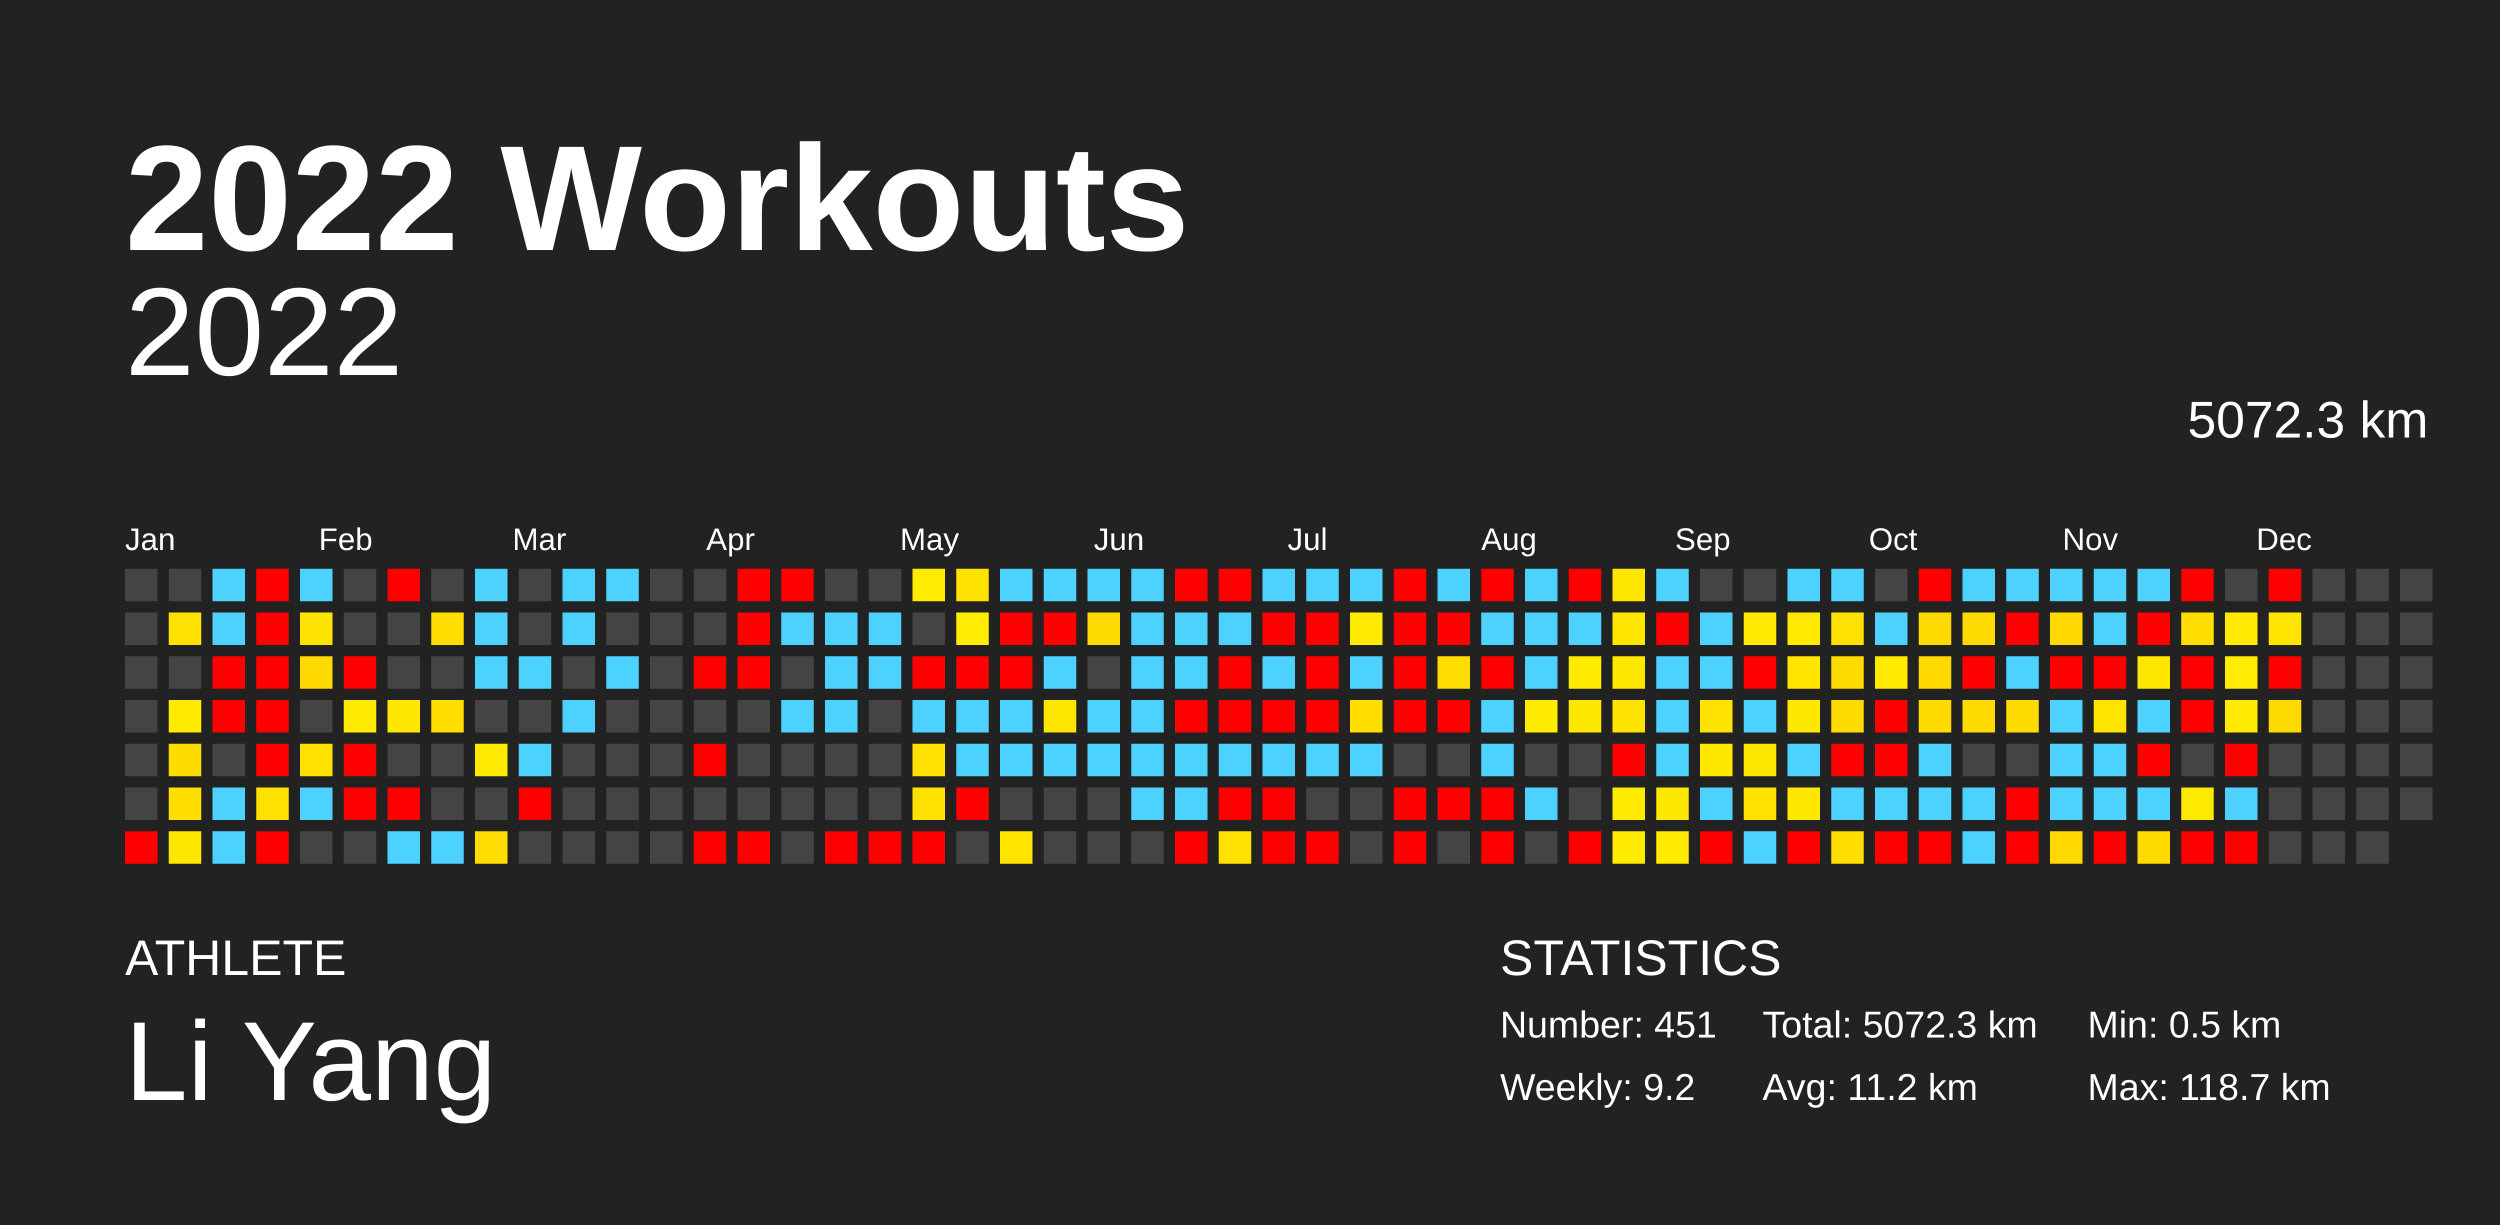
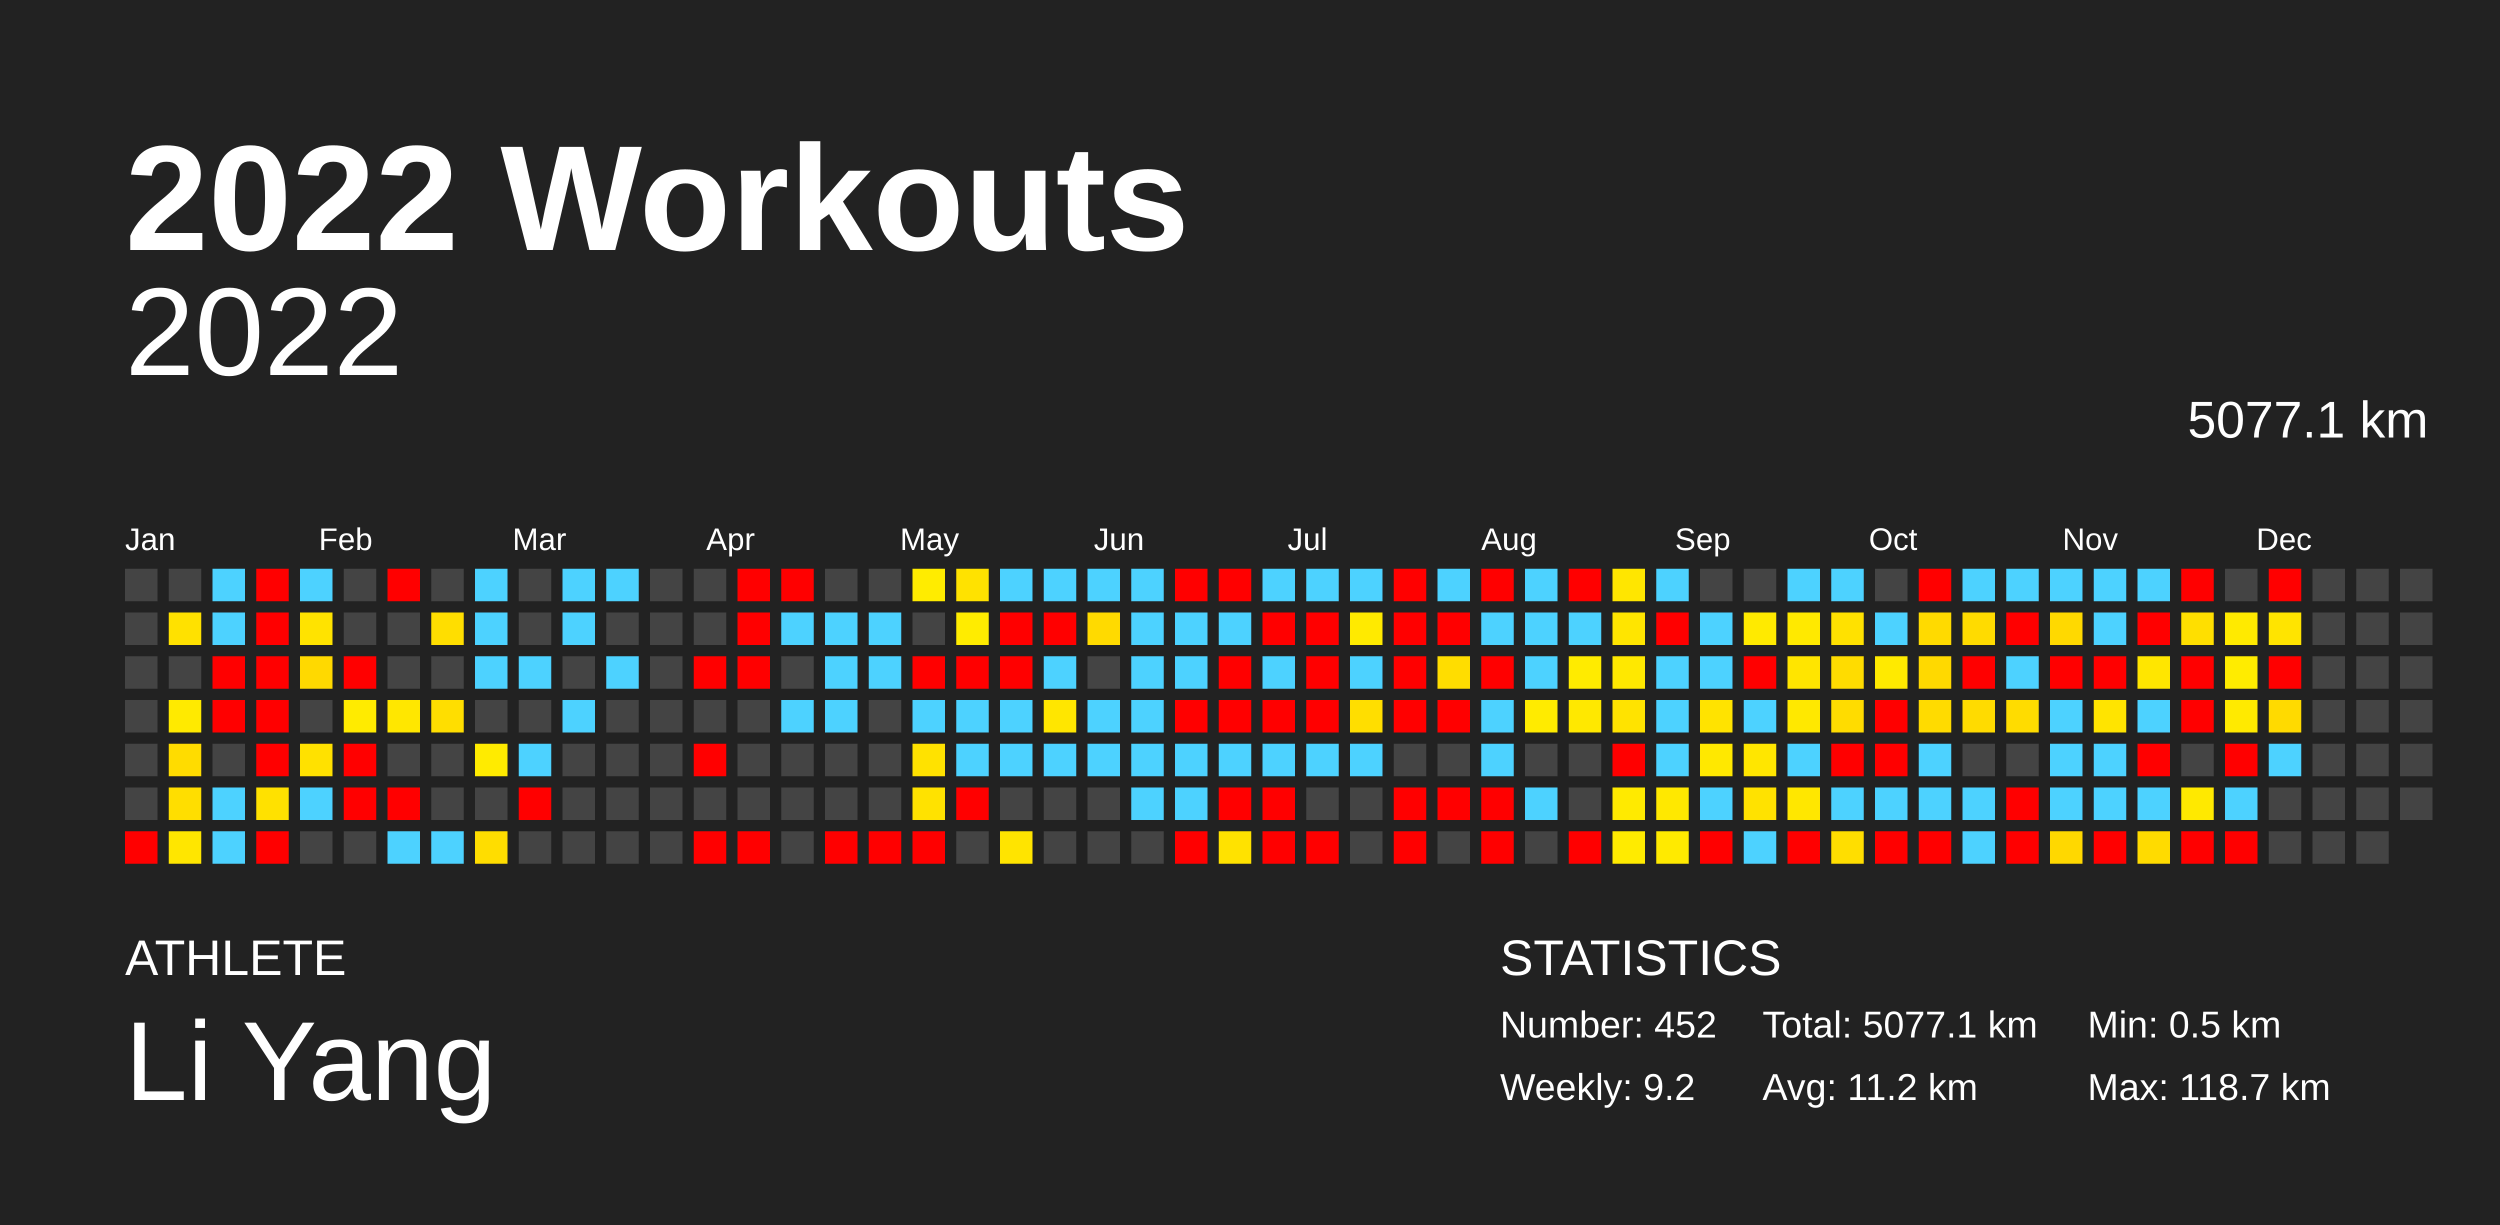
<svg xmlns="http://www.w3.org/2000/svg" baseProfile="full" height="98mm" version="1.1" viewBox="0,0,200,98" width="200mm">
  <defs />
  <rect fill="#222222" height="98" width="200" x="0" y="0" />
  <text fill="#FFFFFF" style="font-size:12px; font-family:Arial; font-weight:bold;" x="10" y="20">2022 Workouts</text>
  <text fill="#FFFFFF" style="font-size:4px; font-family:Arial" x="10" y="78">ATHLETE</text>
  <text fill="#FFFFFF" style="font-size:9px; font-family:Arial" x="10" y="88">Li Yang</text>
  <text fill="#FFFFFF" style="font-size:4px; font-family:Arial" x="120" y="78">STATISTICS</text>
-   <text fill="#FFFFFF" style="font-size:3px; font-family:Arial" x="120" y="83">Number: 451</text>
+   <text fill="#FFFFFF" style="font-size:3px; font-family:Arial" x="120" y="83">Number: 452</text>
  <text fill="#FFFFFF" style="font-size:3px; font-family:Arial" x="120" y="88">Weekly: 9.2</text>
-   <text fill="#FFFFFF" style="font-size:3px; font-family:Arial" x="141" y="83">Total: 5072.3 km</text>
+   <text fill="#FFFFFF" style="font-size:3px; font-family:Arial" x="141" y="83">Total: 5077.1 km</text>
  <text fill="#FFFFFF" style="font-size:3px; font-family:Arial" x="141" y="88">Avg: 11.2 km</text>
  <text fill="#FFFFFF" style="font-size:3px; font-family:Arial" x="167" y="83">Min: 0.5 km</text>
  <text fill="#FFFFFF" style="font-size:3px; font-family:Arial" x="167" y="88">Max: 118.7 km</text>
  <text alignment-baseline="hanging" fill="#FFFFFF" style="font-size:10.0px; font-family:Arial;" x="10" y="30">2022</text>
-   <text alignment-baseline="hanging" fill="#FFFFFF" style="font-size:4.125px; font-family:Arial;" x="175" y="35">5072.3 km</text>
+   <text alignment-baseline="hanging" fill="#FFFFFF" style="font-size:4.125px; font-family:Arial;" x="175" y="35">5077.1 km</text>
  <text fill="#FFFFFF" style="font-size:2.5px; font-family:Arial" x="10.0" y="44">Jan</text>
  <text fill="#FFFFFF" style="font-size:2.5px; font-family:Arial" x="25.5" y="44">Feb</text>
  <text fill="#FFFFFF" style="font-size:2.5px; font-family:Arial" x="41.0" y="44">Mar</text>
  <text fill="#FFFFFF" style="font-size:2.5px; font-family:Arial" x="56.5" y="44">Apr</text>
  <text fill="#FFFFFF" style="font-size:2.5px; font-family:Arial" x="72.0" y="44">May</text>
  <text fill="#FFFFFF" style="font-size:2.5px; font-family:Arial" x="87.5" y="44">Jun</text>
  <text fill="#FFFFFF" style="font-size:2.5px; font-family:Arial" x="103.0" y="44">Jul</text>
  <text fill="#FFFFFF" style="font-size:2.5px; font-family:Arial" x="118.5" y="44">Aug</text>
  <text fill="#FFFFFF" style="font-size:2.5px; font-family:Arial" x="134.0" y="44">Sep</text>
  <text fill="#FFFFFF" style="font-size:2.5px; font-family:Arial" x="149.5" y="44">Oct</text>
  <text fill="#FFFFFF" style="font-size:2.5px; font-family:Arial" x="165.0" y="44">Nov</text>
  <text fill="#FFFFFF" style="font-size:2.5px; font-family:Arial" x="180.5" y="44">Dec</text>
  <rect fill="#444444" height="2.6" width="2.6" x="10.0" y="45.5" />
  <rect fill="#444444" height="2.6" width="2.6" x="10.0" y="49.0" />
  <rect fill="#444444" height="2.6" width="2.6" x="10.0" y="52.5" />
  <rect fill="#444444" height="2.6" width="2.6" x="10.0" y="56.0" />
  <rect fill="#444444" height="2.6" width="2.6" x="10.0" y="59.5" />
  <rect fill="#444444" height="2.6" width="2.6" x="10.0" y="63.0" />
  <rect fill="red" height="2.6" width="2.6" x="10.0" y="66.5" />
  <rect fill="#444444" height="2.6" width="2.6" x="13.5" y="45.5" />
  <rect fill="#ffe100" height="2.6" width="2.6" x="13.5" y="49.0" />
  <rect fill="#444444" height="2.6" width="2.6" x="13.5" y="52.5" />
  <rect fill="#ffea00" height="2.6" width="2.6" x="13.5" y="56.0" />
  <rect fill="#ffdc00" height="2.6" width="2.6" x="13.5" y="59.5" />
  <rect fill="#ffde00" height="2.6" width="2.6" x="13.5" y="63.0" />
  <rect fill="#ffe600" height="2.6" width="2.6" x="13.5" y="66.5" />
  <rect fill="#4dd2ff" height="2.6" width="2.6" x="17.0" y="45.5" />
  <rect fill="#4dd2ff" height="2.6" width="2.6" x="17.0" y="49.0" />
  <rect fill="red" height="2.6" width="2.6" x="17.0" y="52.5" />
  <rect fill="red" height="2.6" width="2.6" x="17.0" y="56.0" />
  <rect fill="#444444" height="2.6" width="2.6" x="17.0" y="59.5" />
  <rect fill="#4dd2ff" height="2.6" width="2.6" x="17.0" y="63.0" />
  <rect fill="#4dd2ff" height="2.6" width="2.6" x="17.0" y="66.5" />
  <rect fill="red" height="2.6" width="2.6" x="20.5" y="45.5" />
  <rect fill="red" height="2.6" width="2.6" x="20.5" y="49.0" />
  <rect fill="red" height="2.6" width="2.6" x="20.5" y="52.5" />
  <rect fill="red" height="2.6" width="2.6" x="20.5" y="56.0" />
  <rect fill="red" height="2.6" width="2.6" x="20.5" y="59.5" />
  <rect fill="#ffe100" height="2.6" width="2.6" x="20.5" y="63.0" />
  <rect fill="red" height="2.6" width="2.6" x="20.5" y="66.5" />
  <rect fill="#4dd2ff" height="2.6" width="2.6" x="24.0" y="45.5" />
  <rect fill="#ffe300" height="2.6" width="2.6" x="24.0" y="49.0" />
  <rect fill="#ffd900" height="2.6" width="2.6" x="24.0" y="52.5" />
  <rect fill="#444444" height="2.6" width="2.6" x="24.0" y="56.0" />
  <rect fill="#ffe100" height="2.6" width="2.6" x="24.0" y="59.5" />
  <rect fill="#4dd2ff" height="2.6" width="2.6" x="24.0" y="63.0" />
  <rect fill="#444444" height="2.6" width="2.6" x="24.0" y="66.5" />
  <rect fill="#444444" height="2.6" width="2.6" x="27.5" y="45.5" />
  <rect fill="#444444" height="2.6" width="2.6" x="27.5" y="49.0" />
  <rect fill="red" height="2.6" width="2.6" x="27.5" y="52.5" />
  <rect fill="#ffeb00" height="2.6" width="2.6" x="27.5" y="56.0" />
  <rect fill="red" height="2.6" width="2.6" x="27.5" y="59.5" />
  <rect fill="red" height="2.6" width="2.6" x="27.5" y="63.0" />
  <rect fill="#444444" height="2.6" width="2.6" x="27.5" y="66.5" />
  <rect fill="red" height="2.6" width="2.6" x="31.0" y="45.5" />
  <rect fill="#444444" height="2.6" width="2.6" x="31.0" y="49.0" />
  <rect fill="#444444" height="2.6" width="2.6" x="31.0" y="52.5" />
  <rect fill="#ffe700" height="2.6" width="2.6" x="31.0" y="56.0" />
  <rect fill="#444444" height="2.6" width="2.6" x="31.0" y="59.5" />
  <rect fill="red" height="2.6" width="2.6" x="31.0" y="63.0" />
  <rect fill="#4dd2ff" height="2.6" width="2.6" x="31.0" y="66.5" />
  <rect fill="#444444" height="2.6" width="2.6" x="34.5" y="45.5" />
  <rect fill="#ffde00" height="2.6" width="2.6" x="34.5" y="49.0" />
  <rect fill="#444444" height="2.6" width="2.6" x="34.5" y="52.5" />
  <rect fill="#ffde00" height="2.6" width="2.6" x="34.5" y="56.0" />
  <rect fill="#444444" height="2.6" width="2.6" x="34.5" y="59.5" />
  <rect fill="#444444" height="2.6" width="2.6" x="34.5" y="63.0" />
  <rect fill="#4dd2ff" height="2.6" width="2.6" x="34.5" y="66.5" />
  <rect fill="#4dd2ff" height="2.6" width="2.6" x="38.0" y="45.5" />
  <rect fill="#4dd2ff" height="2.6" width="2.6" x="38.0" y="49.0" />
  <rect fill="#4dd2ff" height="2.6" width="2.6" x="38.0" y="52.5" />
  <rect fill="#444444" height="2.6" width="2.6" x="38.0" y="56.0" />
  <rect fill="#ffeb00" height="2.6" width="2.6" x="38.0" y="59.5" />
  <rect fill="#444444" height="2.6" width="2.6" x="38.0" y="63.0" />
  <rect fill="#ffdd00" height="2.6" width="2.6" x="38.0" y="66.5" />
  <rect fill="#444444" height="2.6" width="2.6" x="41.5" y="45.5" />
  <rect fill="#444444" height="2.6" width="2.6" x="41.5" y="49.0" />
  <rect fill="#4dd2ff" height="2.6" width="2.6" x="41.5" y="52.5" />
  <rect fill="#444444" height="2.6" width="2.6" x="41.5" y="56.0" />
  <rect fill="#4dd2ff" height="2.6" width="2.6" x="41.5" y="59.5" />
  <rect fill="red" height="2.6" width="2.6" x="41.5" y="63.0" />
  <rect fill="#444444" height="2.6" width="2.6" x="41.5" y="66.5" />
  <rect fill="#4dd2ff" height="2.6" width="2.6" x="45.0" y="45.5" />
  <rect fill="#4dd2ff" height="2.6" width="2.6" x="45.0" y="49.0" />
  <rect fill="#444444" height="2.6" width="2.6" x="45.0" y="52.5" />
  <rect fill="#4dd2ff" height="2.6" width="2.6" x="45.0" y="56.0" />
  <rect fill="#444444" height="2.6" width="2.6" x="45.0" y="59.5" />
  <rect fill="#444444" height="2.6" width="2.6" x="45.0" y="63.0" />
  <rect fill="#444444" height="2.6" width="2.6" x="45.0" y="66.5" />
  <rect fill="#4dd2ff" height="2.6" width="2.6" x="48.5" y="45.5" />
  <rect fill="#444444" height="2.6" width="2.6" x="48.5" y="49.0" />
  <rect fill="#4dd2ff" height="2.6" width="2.6" x="48.5" y="52.5" />
  <rect fill="#444444" height="2.6" width="2.6" x="48.5" y="56.0" />
  <rect fill="#444444" height="2.6" width="2.6" x="48.5" y="59.5" />
  <rect fill="#444444" height="2.6" width="2.6" x="48.5" y="63.0" />
  <rect fill="#444444" height="2.6" width="2.6" x="48.5" y="66.5" />
  <rect fill="#444444" height="2.6" width="2.6" x="52.0" y="45.5" />
  <rect fill="#444444" height="2.6" width="2.6" x="52.0" y="49.0" />
  <rect fill="#444444" height="2.6" width="2.6" x="52.0" y="52.5" />
  <rect fill="#444444" height="2.6" width="2.6" x="52.0" y="56.0" />
  <rect fill="#444444" height="2.6" width="2.6" x="52.0" y="59.5" />
  <rect fill="#444444" height="2.6" width="2.6" x="52.0" y="63.0" />
  <rect fill="#444444" height="2.6" width="2.6" x="52.0" y="66.5" />
  <rect fill="#444444" height="2.6" width="2.6" x="55.5" y="45.5" />
  <rect fill="#444444" height="2.6" width="2.6" x="55.5" y="49.0" />
  <rect fill="red" height="2.6" width="2.6" x="55.5" y="52.5" />
  <rect fill="#444444" height="2.6" width="2.6" x="55.5" y="56.0" />
  <rect fill="red" height="2.6" width="2.6" x="55.5" y="59.5" />
  <rect fill="#444444" height="2.6" width="2.6" x="55.5" y="63.0" />
  <rect fill="red" height="2.6" width="2.6" x="55.5" y="66.5" />
  <rect fill="red" height="2.6" width="2.6" x="59.0" y="45.5" />
  <rect fill="red" height="2.6" width="2.6" x="59.0" y="49.0" />
  <rect fill="red" height="2.6" width="2.6" x="59.0" y="52.5" />
  <rect fill="#444444" height="2.6" width="2.6" x="59.0" y="56.0" />
  <rect fill="#444444" height="2.6" width="2.6" x="59.0" y="59.5" />
  <rect fill="#444444" height="2.6" width="2.6" x="59.0" y="63.0" />
  <rect fill="red" height="2.6" width="2.6" x="59.0" y="66.5" />
  <rect fill="red" height="2.6" width="2.6" x="62.5" y="45.5" />
  <rect fill="#4dd2ff" height="2.6" width="2.6" x="62.5" y="49.0" />
  <rect fill="#444444" height="2.6" width="2.6" x="62.5" y="52.5" />
  <rect fill="#4dd2ff" height="2.6" width="2.6" x="62.5" y="56.0" />
  <rect fill="#444444" height="2.6" width="2.6" x="62.5" y="59.5" />
  <rect fill="#444444" height="2.6" width="2.6" x="62.5" y="63.0" />
  <rect fill="#444444" height="2.6" width="2.6" x="62.5" y="66.5" />
  <rect fill="#444444" height="2.6" width="2.6" x="66.0" y="45.5" />
  <rect fill="#4dd2ff" height="2.6" width="2.6" x="66.0" y="49.0" />
  <rect fill="#4dd2ff" height="2.6" width="2.6" x="66.0" y="52.5" />
  <rect fill="#4dd2ff" height="2.6" width="2.6" x="66.0" y="56.0" />
  <rect fill="#444444" height="2.6" width="2.6" x="66.0" y="59.5" />
  <rect fill="#444444" height="2.6" width="2.6" x="66.0" y="63.0" />
  <rect fill="red" height="2.6" width="2.6" x="66.0" y="66.5" />
  <rect fill="#444444" height="2.6" width="2.6" x="69.5" y="45.5" />
  <rect fill="#4dd2ff" height="2.6" width="2.6" x="69.5" y="49.0" />
  <rect fill="#4dd2ff" height="2.6" width="2.6" x="69.5" y="52.5" />
  <rect fill="#444444" height="2.6" width="2.6" x="69.5" y="56.0" />
  <rect fill="#444444" height="2.6" width="2.6" x="69.5" y="59.5" />
  <rect fill="#444444" height="2.6" width="2.6" x="69.5" y="63.0" />
  <rect fill="red" height="2.6" width="2.6" x="69.5" y="66.5" />
  <rect fill="#ffec00" height="2.6" width="2.6" x="73.0" y="45.5" />
  <rect fill="#444444" height="2.6" width="2.6" x="73.0" y="49.0" />
  <rect fill="red" height="2.6" width="2.6" x="73.0" y="52.5" />
  <rect fill="#4dd2ff" height="2.6" width="2.6" x="73.0" y="56.0" />
  <rect fill="#ffe200" height="2.6" width="2.6" x="73.0" y="59.5" />
  <rect fill="#ffe200" height="2.6" width="2.6" x="73.0" y="63.0" />
  <rect fill="red" height="2.6" width="2.6" x="73.0" y="66.5" />
  <rect fill="#ffe200" height="2.6" width="2.6" x="76.5" y="45.5" />
  <rect fill="#ffec00" height="2.6" width="2.6" x="76.5" y="49.0" />
  <rect fill="red" height="2.6" width="2.6" x="76.5" y="52.5" />
  <rect fill="#4dd2ff" height="2.6" width="2.6" x="76.5" y="56.0" />
  <rect fill="#4dd2ff" height="2.6" width="2.6" x="76.5" y="59.5" />
  <rect fill="red" height="2.6" width="2.6" x="76.5" y="63.0" />
  <rect fill="#444444" height="2.6" width="2.6" x="76.5" y="66.5" />
  <rect fill="#4dd2ff" height="2.6" width="2.6" x="80.0" y="45.5" />
  <rect fill="red" height="2.6" width="2.6" x="80.0" y="49.0" />
  <rect fill="red" height="2.6" width="2.6" x="80.0" y="52.5" />
  <rect fill="#4dd2ff" height="2.6" width="2.6" x="80.0" y="56.0" />
  <rect fill="#4dd2ff" height="2.6" width="2.6" x="80.0" y="59.5" />
  <rect fill="#444444" height="2.6" width="2.6" x="80.0" y="63.0" />
  <rect fill="#ffe400" height="2.6" width="2.6" x="80.0" y="66.5" />
  <rect fill="#4dd2ff" height="2.6" width="2.6" x="83.5" y="45.5" />
  <rect fill="red" height="2.6" width="2.6" x="83.5" y="49.0" />
  <rect fill="#4dd2ff" height="2.6" width="2.6" x="83.5" y="52.5" />
  <rect fill="#ffe600" height="2.6" width="2.6" x="83.5" y="56.0" />
  <rect fill="#4dd2ff" height="2.6" width="2.6" x="83.5" y="59.5" />
  <rect fill="#444444" height="2.6" width="2.6" x="83.5" y="63.0" />
  <rect fill="#444444" height="2.6" width="2.6" x="83.5" y="66.5" />
  <rect fill="#4dd2ff" height="2.6" width="2.6" x="87.0" y="45.5" />
  <rect fill="#ffda00" height="2.6" width="2.6" x="87.0" y="49.0" />
  <rect fill="#444444" height="2.6" width="2.6" x="87.0" y="52.5" />
  <rect fill="#4dd2ff" height="2.6" width="2.6" x="87.0" y="56.0" />
  <rect fill="#4dd2ff" height="2.6" width="2.6" x="87.0" y="59.5" />
  <rect fill="#444444" height="2.6" width="2.6" x="87.0" y="63.0" />
  <rect fill="#444444" height="2.6" width="2.6" x="87.0" y="66.5" />
  <rect fill="#4dd2ff" height="2.6" width="2.6" x="90.5" y="45.5" />
  <rect fill="#4dd2ff" height="2.6" width="2.6" x="90.5" y="49.0" />
  <rect fill="#4dd2ff" height="2.6" width="2.6" x="90.5" y="52.5" />
  <rect fill="#4dd2ff" height="2.6" width="2.6" x="90.5" y="56.0" />
  <rect fill="#4dd2ff" height="2.6" width="2.6" x="90.5" y="59.5" />
  <rect fill="#4dd2ff" height="2.6" width="2.6" x="90.5" y="63.0" />
  <rect fill="#444444" height="2.6" width="2.6" x="90.5" y="66.5" />
  <rect fill="red" height="2.6" width="2.6" x="94.0" y="45.5" />
  <rect fill="#4dd2ff" height="2.6" width="2.6" x="94.0" y="49.0" />
  <rect fill="#4dd2ff" height="2.6" width="2.6" x="94.0" y="52.5" />
  <rect fill="red" height="2.6" width="2.6" x="94.0" y="56.0" />
  <rect fill="#4dd2ff" height="2.6" width="2.6" x="94.0" y="59.5" />
  <rect fill="#4dd2ff" height="2.6" width="2.6" x="94.0" y="63.0" />
  <rect fill="red" height="2.6" width="2.6" x="94.0" y="66.5" />
  <rect fill="red" height="2.6" width="2.6" x="97.5" y="45.5" />
  <rect fill="#4dd2ff" height="2.6" width="2.6" x="97.5" y="49.0" />
  <rect fill="red" height="2.6" width="2.6" x="97.5" y="52.5" />
  <rect fill="red" height="2.6" width="2.6" x="97.5" y="56.0" />
  <rect fill="#4dd2ff" height="2.6" width="2.6" x="97.5" y="59.5" />
  <rect fill="red" height="2.6" width="2.6" x="97.5" y="63.0" />
  <rect fill="#ffe200" height="2.6" width="2.6" x="97.5" y="66.5" />
  <rect fill="#4dd2ff" height="2.6" width="2.6" x="101.0" y="45.5" />
  <rect fill="red" height="2.6" width="2.6" x="101.0" y="49.0" />
  <rect fill="#4dd2ff" height="2.6" width="2.6" x="101.0" y="52.5" />
  <rect fill="red" height="2.6" width="2.6" x="101.0" y="56.0" />
  <rect fill="#4dd2ff" height="2.6" width="2.6" x="101.0" y="59.5" />
  <rect fill="red" height="2.6" width="2.6" x="101.0" y="63.0" />
  <rect fill="red" height="2.6" width="2.6" x="101.0" y="66.5" />
  <rect fill="#4dd2ff" height="2.6" width="2.6" x="104.5" y="45.5" />
  <rect fill="red" height="2.6" width="2.6" x="104.5" y="49.0" />
  <rect fill="red" height="2.6" width="2.6" x="104.5" y="52.5" />
  <rect fill="red" height="2.6" width="2.6" x="104.5" y="56.0" />
  <rect fill="#4dd2ff" height="2.6" width="2.6" x="104.5" y="59.5" />
  <rect fill="#444444" height="2.6" width="2.6" x="104.5" y="63.0" />
  <rect fill="red" height="2.6" width="2.6" x="104.5" y="66.5" />
  <rect fill="#4dd2ff" height="2.6" width="2.6" x="108.0" y="45.5" />
  <rect fill="#ffea00" height="2.6" width="2.6" x="108.0" y="49.0" />
  <rect fill="#4dd2ff" height="2.6" width="2.6" x="108.0" y="52.5" />
  <rect fill="#ffde00" height="2.6" width="2.6" x="108.0" y="56.0" />
  <rect fill="#4dd2ff" height="2.6" width="2.6" x="108.0" y="59.5" />
  <rect fill="#444444" height="2.6" width="2.6" x="108.0" y="63.0" />
  <rect fill="#444444" height="2.6" width="2.6" x="108.0" y="66.5" />
  <rect fill="red" height="2.6" width="2.6" x="111.5" y="45.5" />
  <rect fill="red" height="2.6" width="2.6" x="111.5" y="49.0" />
  <rect fill="red" height="2.6" width="2.6" x="111.5" y="52.5" />
  <rect fill="red" height="2.6" width="2.6" x="111.5" y="56.0" />
  <rect fill="#444444" height="2.6" width="2.6" x="111.5" y="59.5" />
  <rect fill="red" height="2.6" width="2.6" x="111.5" y="63.0" />
  <rect fill="red" height="2.6" width="2.6" x="111.5" y="66.5" />
  <rect fill="#4dd2ff" height="2.6" width="2.6" x="115.0" y="45.5" />
  <rect fill="red" height="2.6" width="2.6" x="115.0" y="49.0" />
  <rect fill="#ffdd00" height="2.6" width="2.6" x="115.0" y="52.5" />
  <rect fill="red" height="2.6" width="2.6" x="115.0" y="56.0" />
  <rect fill="#444444" height="2.6" width="2.6" x="115.0" y="59.5" />
  <rect fill="red" height="2.6" width="2.6" x="115.0" y="63.0" />
  <rect fill="#444444" height="2.6" width="2.6" x="115.0" y="66.5" />
  <rect fill="red" height="2.6" width="2.6" x="118.5" y="45.5" />
  <rect fill="#4dd2ff" height="2.6" width="2.6" x="118.5" y="49.0" />
  <rect fill="red" height="2.6" width="2.6" x="118.5" y="52.5" />
  <rect fill="#4dd2ff" height="2.6" width="2.6" x="118.5" y="56.0" />
  <rect fill="#4dd2ff" height="2.6" width="2.6" x="118.5" y="59.5" />
  <rect fill="red" height="2.6" width="2.6" x="118.5" y="63.0" />
  <rect fill="red" height="2.6" width="2.6" x="118.5" y="66.5" />
  <rect fill="#4dd2ff" height="2.6" width="2.6" x="122.0" y="45.5" />
  <rect fill="#4dd2ff" height="2.6" width="2.6" x="122.0" y="49.0" />
  <rect fill="#4dd2ff" height="2.6" width="2.6" x="122.0" y="52.5" />
  <rect fill="#ffeb00" height="2.6" width="2.6" x="122.0" y="56.0" />
  <rect fill="#444444" height="2.6" width="2.6" x="122.0" y="59.5" />
  <rect fill="#4dd2ff" height="2.6" width="2.6" x="122.0" y="63.0" />
  <rect fill="#444444" height="2.6" width="2.6" x="122.0" y="66.5" />
  <rect fill="red" height="2.6" width="2.6" x="125.5" y="45.5" />
  <rect fill="#4dd2ff" height="2.6" width="2.6" x="125.5" y="49.0" />
  <rect fill="#ffeb00" height="2.6" width="2.6" x="125.5" y="52.5" />
  <rect fill="#ffe800" height="2.6" width="2.6" x="125.5" y="56.0" />
  <rect fill="#444444" height="2.6" width="2.6" x="125.5" y="59.5" />
  <rect fill="#444444" height="2.6" width="2.6" x="125.5" y="63.0" />
  <rect fill="red" height="2.6" width="2.6" x="125.5" y="66.5" />
  <rect fill="#ffe600" height="2.6" width="2.6" x="129.0" y="45.5" />
  <rect fill="#ffe500" height="2.6" width="2.6" x="129.0" y="49.0" />
  <rect fill="#ffe800" height="2.6" width="2.6" x="129.0" y="52.5" />
  <rect fill="#ffe300" height="2.6" width="2.6" x="129.0" y="56.0" />
  <rect fill="red" height="2.6" width="2.6" x="129.0" y="59.5" />
  <rect fill="#ffea00" height="2.6" width="2.6" x="129.0" y="63.0" />
  <rect fill="#ffeb00" height="2.6" width="2.6" x="129.0" y="66.5" />
  <rect fill="#4dd2ff" height="2.6" width="2.6" x="132.5" y="45.5" />
  <rect fill="red" height="2.6" width="2.6" x="132.5" y="49.0" />
  <rect fill="#4dd2ff" height="2.6" width="2.6" x="132.5" y="52.5" />
  <rect fill="#4dd2ff" height="2.6" width="2.6" x="132.5" y="56.0" />
  <rect fill="#4dd2ff" height="2.6" width="2.6" x="132.5" y="59.5" />
  <rect fill="#ffe800" height="2.6" width="2.6" x="132.5" y="63.0" />
  <rect fill="#ffea00" height="2.6" width="2.6" x="132.5" y="66.5" />
  <rect fill="#444444" height="2.6" width="2.6" x="136.0" y="45.5" />
  <rect fill="#4dd2ff" height="2.6" width="2.6" x="136.0" y="49.0" />
  <rect fill="#4dd2ff" height="2.6" width="2.6" x="136.0" y="52.5" />
  <rect fill="#ffe300" height="2.6" width="2.6" x="136.0" y="56.0" />
  <rect fill="#ffe800" height="2.6" width="2.6" x="136.0" y="59.5" />
  <rect fill="#4dd2ff" height="2.6" width="2.6" x="136.0" y="63.0" />
  <rect fill="red" height="2.6" width="2.6" x="136.0" y="66.5" />
  <rect fill="#444444" height="2.6" width="2.6" x="139.5" y="45.5" />
  <rect fill="#ffea00" height="2.6" width="2.6" x="139.5" y="49.0" />
  <rect fill="red" height="2.6" width="2.6" x="139.5" y="52.5" />
  <rect fill="#4dd2ff" height="2.6" width="2.6" x="139.5" y="56.0" />
  <rect fill="#ffe600" height="2.6" width="2.6" x="139.5" y="59.5" />
  <rect fill="#ffe200" height="2.6" width="2.6" x="139.5" y="63.0" />
  <rect fill="#4dd2ff" height="2.6" width="2.6" x="139.5" y="66.5" />
  <rect fill="#4dd2ff" height="2.6" width="2.6" x="143.0" y="45.5" />
  <rect fill="#ffe900" height="2.6" width="2.6" x="143.0" y="49.0" />
  <rect fill="#ffe500" height="2.6" width="2.6" x="143.0" y="52.5" />
  <rect fill="#ffe800" height="2.6" width="2.6" x="143.0" y="56.0" />
  <rect fill="#4dd2ff" height="2.6" width="2.6" x="143.0" y="59.5" />
  <rect fill="#ffe700" height="2.6" width="2.6" x="143.0" y="63.0" />
  <rect fill="red" height="2.6" width="2.6" x="143.0" y="66.5" />
  <rect fill="#4dd2ff" height="2.6" width="2.6" x="146.5" y="45.5" />
  <rect fill="#ffe100" height="2.6" width="2.6" x="146.5" y="49.0" />
  <rect fill="#ffdc00" height="2.6" width="2.6" x="146.5" y="52.5" />
  <rect fill="#ffdc00" height="2.6" width="2.6" x="146.5" y="56.0" />
  <rect fill="red" height="2.6" width="2.6" x="146.5" y="59.5" />
  <rect fill="#4dd2ff" height="2.6" width="2.6" x="146.5" y="63.0" />
  <rect fill="#ffde00" height="2.6" width="2.6" x="146.5" y="66.5" />
  <rect fill="#444444" height="2.6" width="2.6" x="150.0" y="45.5" />
  <rect fill="#4dd2ff" height="2.6" width="2.6" x="150.0" y="49.0" />
  <rect fill="#ffea00" height="2.6" width="2.6" x="150.0" y="52.5" />
  <rect fill="red" height="2.6" width="2.6" x="150.0" y="56.0" />
  <rect fill="red" height="2.6" width="2.6" x="150.0" y="59.5" />
  <rect fill="#4dd2ff" height="2.6" width="2.6" x="150.0" y="63.0" />
  <rect fill="red" height="2.6" width="2.6" x="150.0" y="66.5" />
  <rect fill="red" height="2.6" width="2.6" x="153.5" y="45.5" />
  <rect fill="#ffda00" height="2.6" width="2.6" x="153.5" y="49.0" />
  <rect fill="#ffd900" height="2.6" width="2.6" x="153.5" y="52.5" />
  <rect fill="#ffdb00" height="2.6" width="2.6" x="153.5" y="56.0" />
  <rect fill="#4dd2ff" height="2.6" width="2.6" x="153.5" y="59.5" />
  <rect fill="#4dd2ff" height="2.6" width="2.6" x="153.5" y="63.0" />
  <rect fill="red" height="2.6" width="2.6" x="153.5" y="66.5" />
  <rect fill="#4dd2ff" height="2.6" width="2.6" x="157.0" y="45.5" />
  <rect fill="#ffdb00" height="2.6" width="2.6" x="157.0" y="49.0" />
  <rect fill="red" height="2.6" width="2.6" x="157.0" y="52.5" />
  <rect fill="#ffdb00" height="2.6" width="2.6" x="157.0" y="56.0" />
  <rect fill="#444444" height="2.6" width="2.6" x="157.0" y="59.5" />
  <rect fill="#4dd2ff" height="2.6" width="2.6" x="157.0" y="63.0" />
  <rect fill="#4dd2ff" height="2.6" width="2.6" x="157.0" y="66.5" />
  <rect fill="#4dd2ff" height="2.6" width="2.6" x="160.5" y="45.5" />
  <rect fill="red" height="2.6" width="2.6" x="160.5" y="49.0" />
  <rect fill="#4dd2ff" height="2.6" width="2.6" x="160.5" y="52.5" />
  <rect fill="#ffdc00" height="2.6" width="2.6" x="160.5" y="56.0" />
  <rect fill="#444444" height="2.6" width="2.6" x="160.5" y="59.5" />
  <rect fill="red" height="2.6" width="2.6" x="160.5" y="63.0" />
  <rect fill="red" height="2.6" width="2.6" x="160.5" y="66.5" />
  <rect fill="#4dd2ff" height="2.6" width="2.6" x="164.0" y="45.5" />
  <rect fill="#ffd900" height="2.6" width="2.6" x="164.0" y="49.0" />
  <rect fill="red" height="2.6" width="2.6" x="164.0" y="52.5" />
  <rect fill="#4dd2ff" height="2.6" width="2.6" x="164.0" y="56.0" />
  <rect fill="#4dd2ff" height="2.6" width="2.6" x="164.0" y="59.5" />
  <rect fill="#4dd2ff" height="2.6" width="2.6" x="164.0" y="63.0" />
  <rect fill="#ffd800" height="2.6" width="2.6" x="164.0" y="66.5" />
  <rect fill="#4dd2ff" height="2.6" width="2.6" x="167.5" y="45.5" />
  <rect fill="#4dd2ff" height="2.6" width="2.6" x="167.5" y="49.0" />
  <rect fill="red" height="2.6" width="2.6" x="167.5" y="52.5" />
  <rect fill="#ffe400" height="2.6" width="2.6" x="167.5" y="56.0" />
  <rect fill="#4dd2ff" height="2.6" width="2.6" x="167.5" y="59.5" />
  <rect fill="#4dd2ff" height="2.6" width="2.6" x="167.5" y="63.0" />
  <rect fill="red" height="2.6" width="2.6" x="167.5" y="66.5" />
  <rect fill="#4dd2ff" height="2.6" width="2.6" x="171.0" y="45.5" />
  <rect fill="red" height="2.6" width="2.6" x="171.0" y="49.0" />
  <rect fill="#ffe600" height="2.6" width="2.6" x="171.0" y="52.5" />
  <rect fill="#4dd2ff" height="2.6" width="2.6" x="171.0" y="56.0" />
  <rect fill="red" height="2.6" width="2.6" x="171.0" y="59.5" />
  <rect fill="#4dd2ff" height="2.6" width="2.6" x="171.0" y="63.0" />
  <rect fill="#ffdb00" height="2.6" width="2.6" x="171.0" y="66.5" />
  <rect fill="red" height="2.6" width="2.6" x="174.5" y="45.5" />
  <rect fill="#ffdf00" height="2.6" width="2.6" x="174.5" y="49.0" />
  <rect fill="red" height="2.6" width="2.6" x="174.5" y="52.5" />
  <rect fill="red" height="2.6" width="2.6" x="174.5" y="56.0" />
  <rect fill="#444444" height="2.6" width="2.6" x="174.5" y="59.5" />
  <rect fill="#ffe900" height="2.6" width="2.6" x="174.5" y="63.0" />
  <rect fill="red" height="2.6" width="2.6" x="174.5" y="66.5" />
  <rect fill="#444444" height="2.6" width="2.6" x="178.0" y="45.5" />
  <rect fill="#ffea00" height="2.6" width="2.6" x="178.0" y="49.0" />
  <rect fill="#ffec00" height="2.6" width="2.6" x="178.0" y="52.5" />
  <rect fill="#ffea00" height="2.6" width="2.6" x="178.0" y="56.0" />
  <rect fill="red" height="2.6" width="2.6" x="178.0" y="59.5" />
  <rect fill="#4dd2ff" height="2.6" width="2.6" x="178.0" y="63.0" />
  <rect fill="red" height="2.6" width="2.6" x="178.0" y="66.5" />
  <rect fill="red" height="2.6" width="2.6" x="181.5" y="45.5" />
  <rect fill="#ffe400" height="2.6" width="2.6" x="181.5" y="49.0" />
  <rect fill="red" height="2.6" width="2.6" x="181.5" y="52.5" />
  <rect fill="#ffda00" height="2.6" width="2.6" x="181.5" y="56.0" />
-   <rect fill="#444444" height="2.6" width="2.6" x="181.5" y="59.5" />
+   <rect fill="#4dd2ff" height="2.6" width="2.6" x="181.5" y="59.5" />
  <rect fill="#444444" height="2.6" width="2.6" x="181.5" y="63.0" />
  <rect fill="#444444" height="2.6" width="2.6" x="181.5" y="66.5" />
  <rect fill="#444444" height="2.6" width="2.6" x="185.0" y="45.5" />
  <rect fill="#444444" height="2.6" width="2.6" x="185.0" y="49.0" />
  <rect fill="#444444" height="2.6" width="2.6" x="185.0" y="52.5" />
  <rect fill="#444444" height="2.6" width="2.6" x="185.0" y="56.0" />
  <rect fill="#444444" height="2.6" width="2.6" x="185.0" y="59.5" />
  <rect fill="#444444" height="2.6" width="2.6" x="185.0" y="63.0" />
  <rect fill="#444444" height="2.6" width="2.6" x="185.0" y="66.5" />
  <rect fill="#444444" height="2.6" width="2.6" x="188.5" y="45.5" />
  <rect fill="#444444" height="2.6" width="2.6" x="188.5" y="49.0" />
  <rect fill="#444444" height="2.6" width="2.6" x="188.5" y="52.5" />
  <rect fill="#444444" height="2.6" width="2.6" x="188.5" y="56.0" />
  <rect fill="#444444" height="2.6" width="2.6" x="188.5" y="59.5" />
  <rect fill="#444444" height="2.6" width="2.6" x="188.5" y="63.0" />
  <rect fill="#444444" height="2.6" width="2.6" x="188.5" y="66.5" />
  <rect fill="#444444" height="2.6" width="2.6" x="192.0" y="45.5" />
  <rect fill="#444444" height="2.6" width="2.6" x="192.0" y="49.0" />
  <rect fill="#444444" height="2.6" width="2.6" x="192.0" y="52.5" />
  <rect fill="#444444" height="2.6" width="2.6" x="192.0" y="56.0" />
  <rect fill="#444444" height="2.6" width="2.6" x="192.0" y="59.5" />
  <rect fill="#444444" height="2.6" width="2.6" x="192.0" y="63.0" />
</svg>
